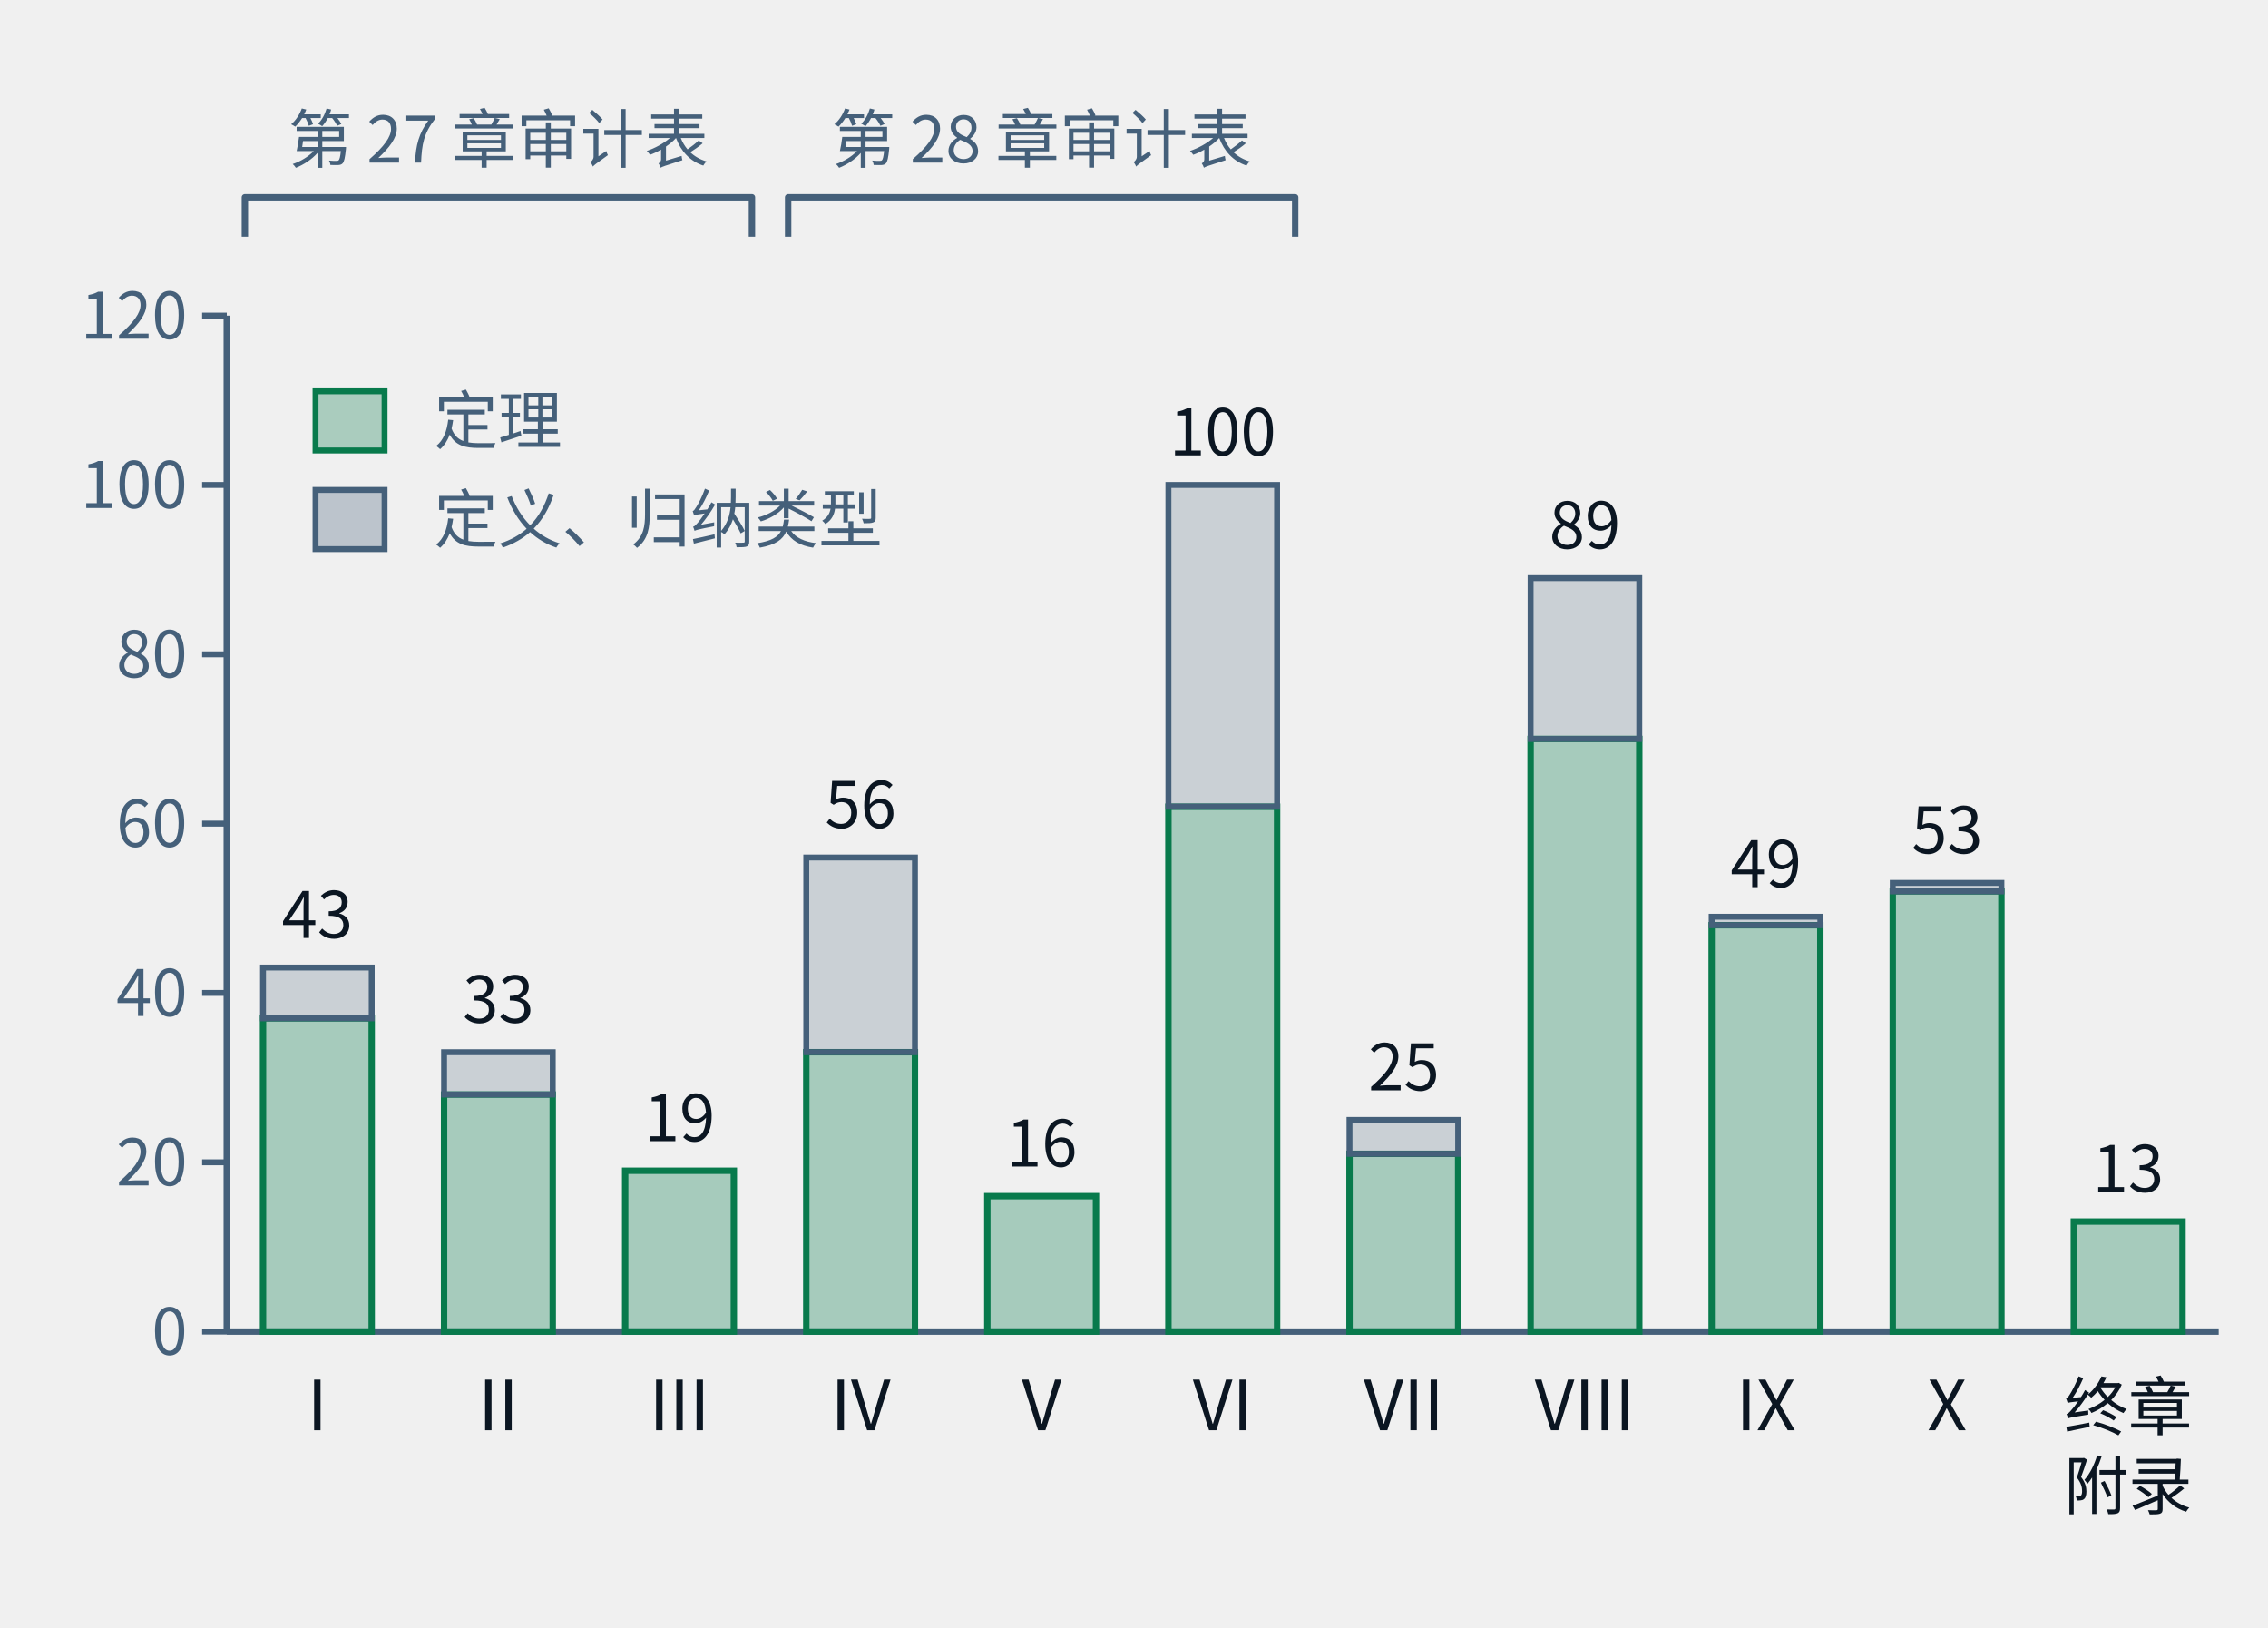
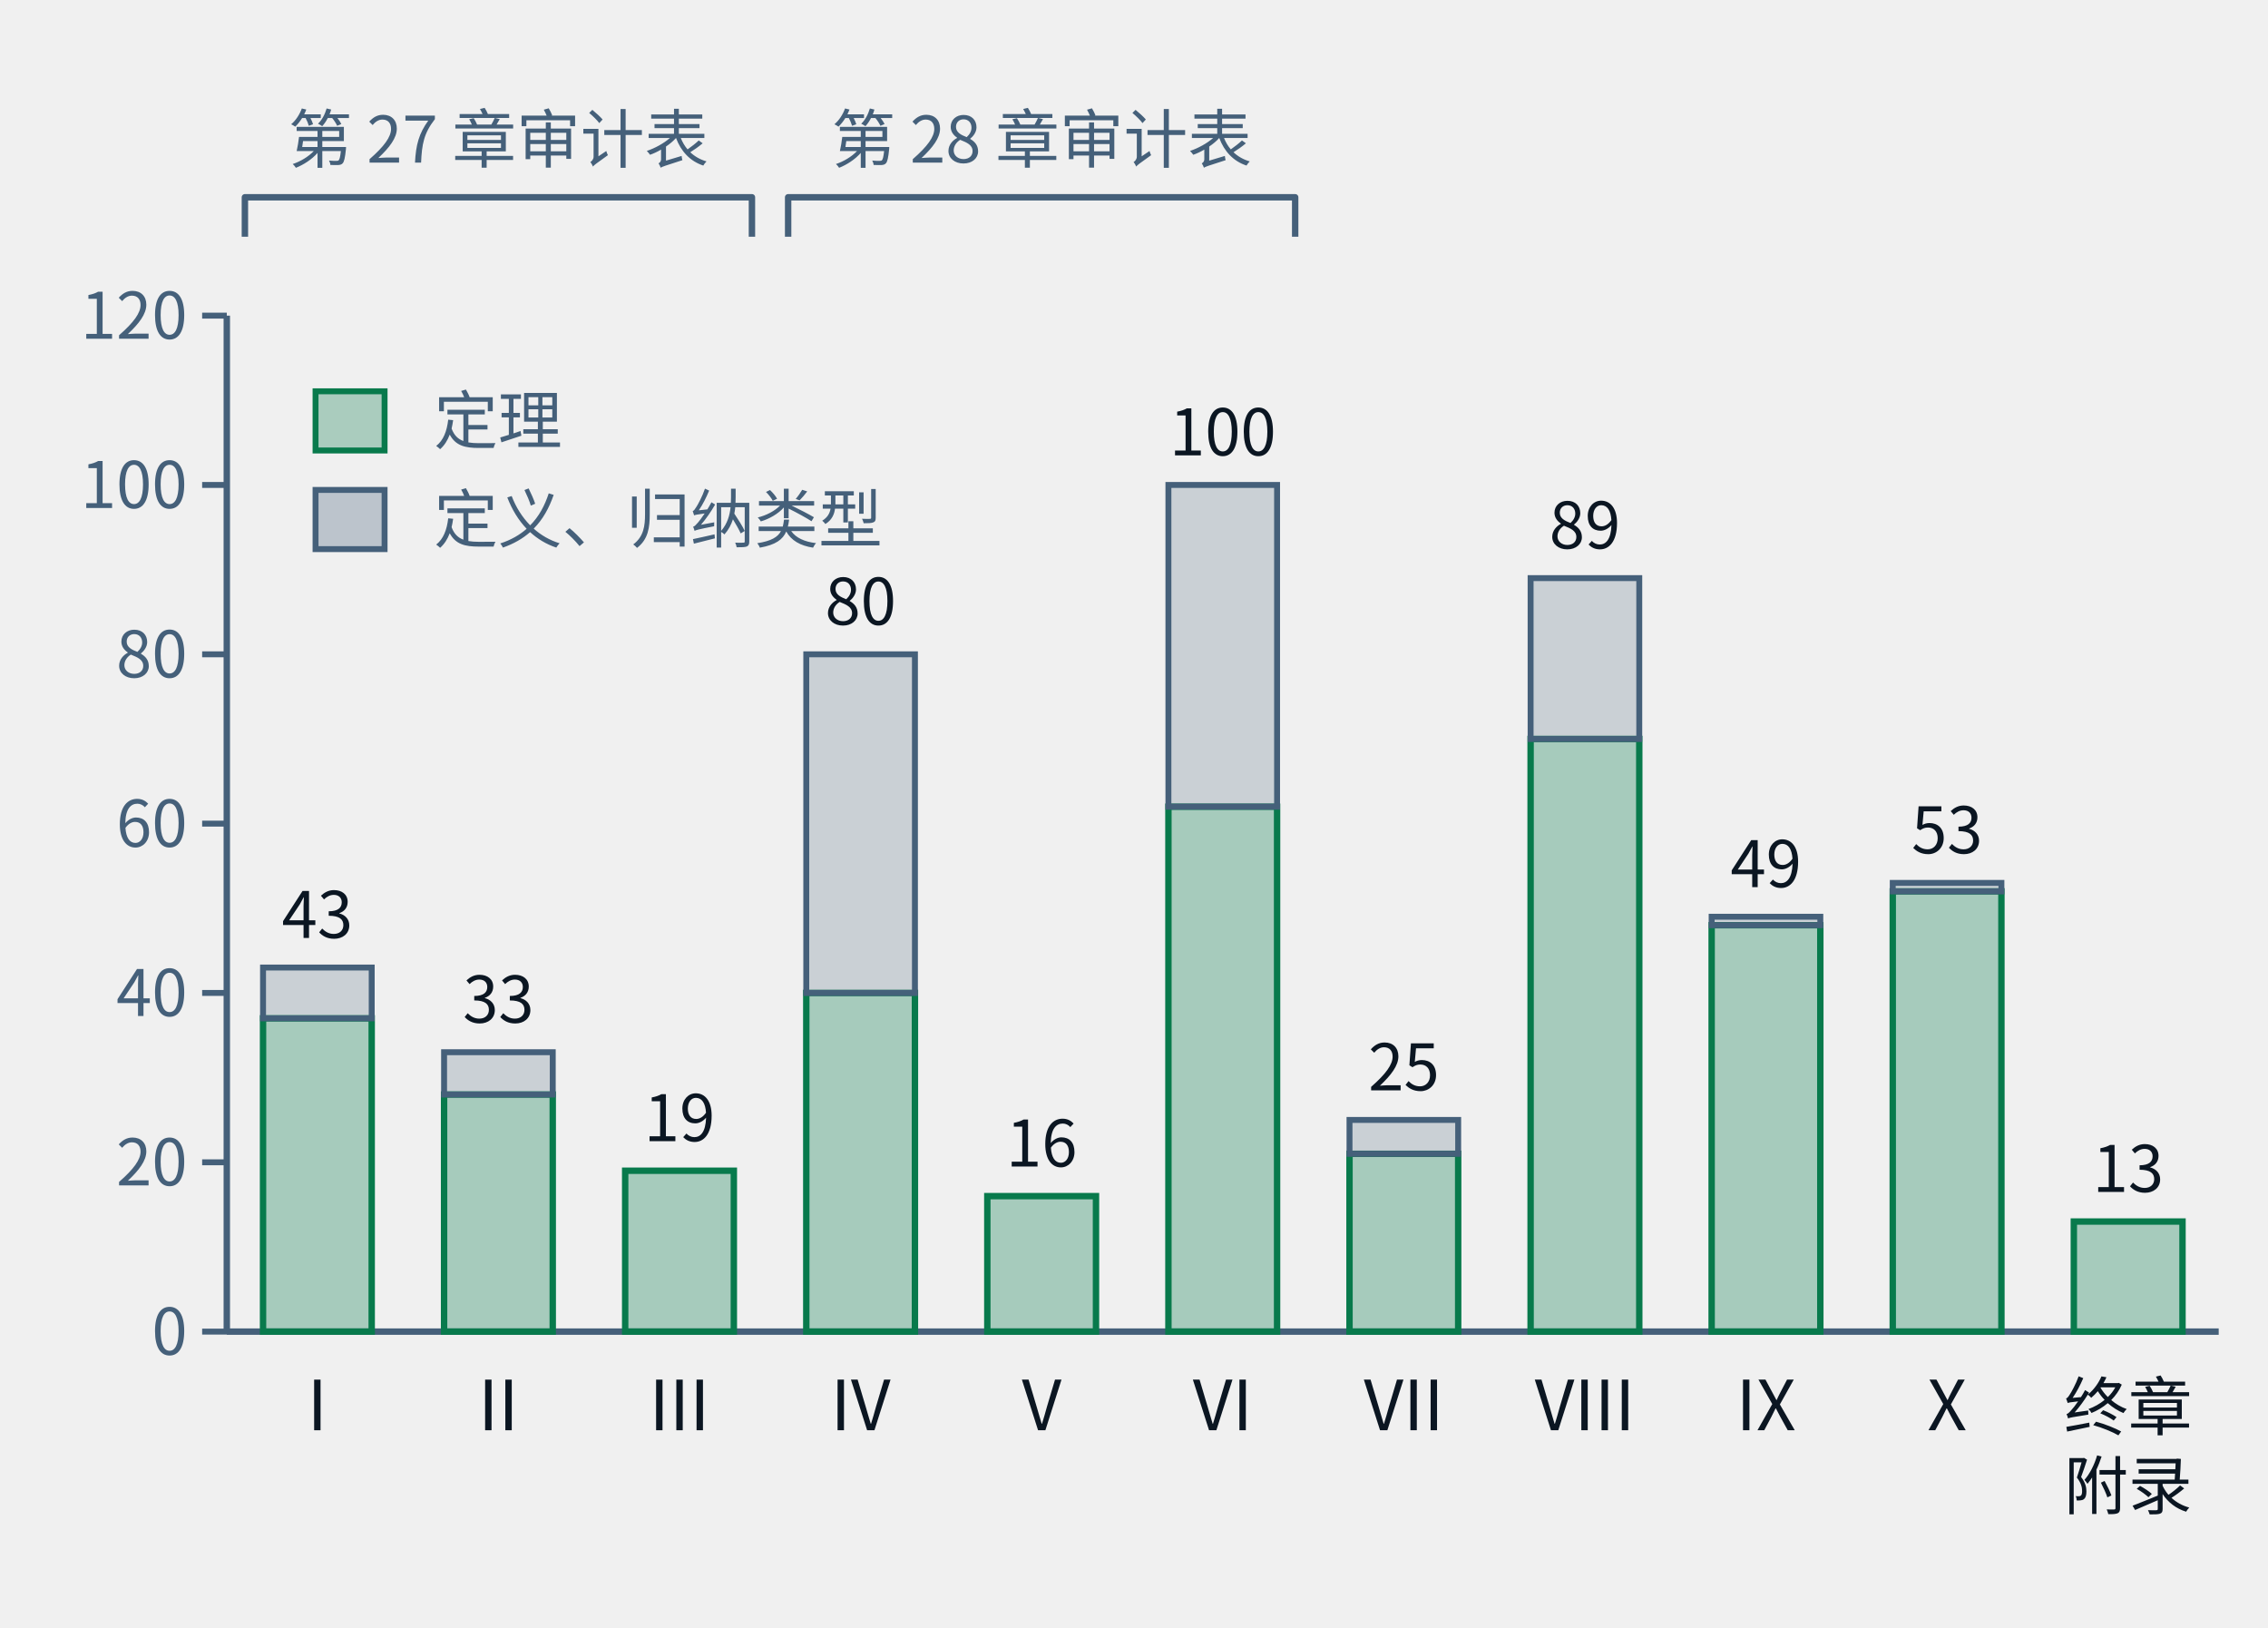
- <svg xmlns="http://www.w3.org/2000/svg" class="tr-fig" data-tr-fig="ch28-declaration-parts" data-lang="zh" viewBox="0 0 460 330" width="460" height="330" font-family="'Noto Sans SC', 'Noto Sans CJK SC', 'Source Sans 3', 'PingFang SC', 'Microsoft YaHei', system-ui, sans-serif" role="img" aria-label="柱状图。横轴是第一至第十部与“终章与附录”，柱高是该部章节用 lean= 引用的不同声明数；每根柱子下段绿色是锁文件里种类为定理的声明，上段灰色是定义与归纳类型。I：定理 37、其他 6；II：定理 28、其他 5；III：定理 19、其他 0；IV：定理 33、其他 23；V：定理 16、其他 0；VI：定理 62、其他 38；VII：定理 21、其他 4；VIII：定理 70、其他 19；IX：定理 48、其他 1；X：定理 52、其他 1；终章与附录：定理 13、其他 0。柱子上方两道括号：第一至第三部标“第二十七章审计表”，第四至第六部标“第二十八章审计表”。">
+ <svg xmlns="http://www.w3.org/2000/svg" class="tr-fig" data-tr-fig="ch28-declaration-parts" data-lang="zh" viewBox="0 0 460 330" width="460" height="330" font-family="'Noto Sans SC', 'Noto Sans CJK SC', 'Source Sans 3', 'PingFang SC', 'Microsoft YaHei', system-ui, sans-serif" role="img" aria-label="柱状图。横轴是第一至第十部与“终章与附录”，柱高是该部章节用 lean= 引用的不同声明数；每根柱子下段绿色是锁文件里种类为定理的声明，上段灰色是定义与归纳类型。I：定理 37、其他 6；II：定理 28、其他 5；III：定理 19、其他 0；IV：定理 40、其他 40；V：定理 16、其他 0；VI：定理 62、其他 38；VII：定理 21、其他 4；VIII：定理 70、其他 19；IX：定理 48、其他 1；X：定理 52、其他 1；终章与附录：定理 13、其他 0。柱子上方两道括号：第一至第三部标“第二十七章审计表”，第四至第六部标“第二十八章审计表”。">
  <style>.ts-ink{stroke:#0b1622}.tf-ink{fill:#0b1622}.ts-dim{stroke:#45607a}.tf-dim{fill:#45607a}.ts-faint{stroke:#9db3c4}.tf-faint{fill:#9db3c4}.ts-edge{stroke:#b9d0dd}.tf-edge{fill:#b9d0dd}.ts-hot{stroke:#5f9bb5}.tf-hot{fill:#5f9bb5}.ts-bg{stroke:#ffffff}.tf-bg{fill:#ffffff}.ts-panel{stroke:#eef5f9}.tf-panel{fill:#eef5f9}.ts-sheet{stroke:#f7fbfd}.tf-sheet{fill:#f7fbfd}.ts-cyan{stroke:#007c8a}.tf-cyan{fill:#007c8a}.ts-magenta{stroke:#b0128f}.tf-magenta{fill:#b0128f}.ts-amber{stroke:#946200}.tf-amber{fill:#946200}.ts-violet{stroke:#5a45c8}.tf-violet{fill:#5a45c8}.ts-ok{stroke:#087a4c}.tf-ok{fill:#087a4c}.ts-warn{stroke:#c21f3a}.tf-warn{fill:#c21f3a}.ts-blue{stroke:#1d5fd0}.tf-blue{fill:#1d5fd0}.ts-orange{stroke:#b85410}.tf-orange{fill:#b85410}.ts-sigma{stroke:#28405a}.tf-sigma{fill:#28405a}@media (prefers-color-scheme:dark){.ts-ink{stroke:#d4efff}.tf-ink{fill:#d4efff}.ts-dim{stroke:#6f8ea5}.tf-dim{fill:#6f8ea5}.ts-faint{stroke:#34506a}.tf-faint{fill:#34506a}.ts-edge{stroke:#143049}.tf-edge{fill:#143049}.ts-hot{stroke:#1f5d7c}.tf-hot{fill:#1f5d7c}.ts-bg{stroke:#03060c}.tf-bg{fill:#03060c}.ts-panel{stroke:#07101b}.tf-panel{fill:#07101b}.ts-sheet{stroke:#050c16}.tf-sheet{fill:#050c16}.ts-cyan{stroke:#19f0ff}.tf-cyan{fill:#19f0ff}.ts-magenta{stroke:#ff2fd0}.tf-magenta{fill:#ff2fd0}.ts-amber{stroke:#ffc83d}.tf-amber{fill:#ffc83d}.ts-violet{stroke:#9d8cff}.tf-violet{fill:#9d8cff}.ts-ok{stroke:#46ffb2}.tf-ok{fill:#46ffb2}.ts-warn{stroke:#ff5064}.tf-warn{fill:#ff5064}.ts-blue{stroke:#2a7bff}.tf-blue{fill:#2a7bff}.ts-orange{stroke:#ff8a3c}.tf-orange{fill:#ff8a3c}.ts-sigma{stroke:#cfe3ff}.tf-sigma{fill:#cfe3ff}}</style>
  <line x1="46" y1="64" x2="46" y2="270" class="ts-dim" stroke-width="1.3" fill="none" />
  <line x1="41" y1="270" x2="46" y2="270" class="ts-dim" stroke-width="1.2" fill="none" />
  <text class="tf-dim" x="38" y="274.68" font-size="13" text-anchor="end">0</text>
  <line x1="41" y1="235.67" x2="46" y2="235.67" class="ts-dim" stroke-width="1.2" fill="none" />
  <text class="tf-dim" x="38" y="240.35" font-size="13" text-anchor="end">20</text>
  <line x1="41" y1="201.33" x2="46" y2="201.33" class="ts-dim" stroke-width="1.2" fill="none" />
  <text class="tf-dim" x="38" y="206.01" font-size="13" text-anchor="end">40</text>
  <line x1="41" y1="167" x2="46" y2="167" class="ts-dim" stroke-width="1.2" fill="none" />
  <text class="tf-dim" x="38" y="171.68" font-size="13" text-anchor="end">60</text>
  <line x1="41" y1="132.67" x2="46" y2="132.67" class="ts-dim" stroke-width="1.2" fill="none" />
  <text class="tf-dim" x="38" y="137.35" font-size="13" text-anchor="end">80</text>
  <line x1="41" y1="98.33" x2="46" y2="98.33" class="ts-dim" stroke-width="1.2" fill="none" />
  <text class="tf-dim" x="38" y="103.01" font-size="13" text-anchor="end">100</text>
  <line x1="41" y1="64" x2="46" y2="64" class="ts-dim" stroke-width="1.2" fill="none" />
  <text class="tf-dim" x="38" y="68.68" font-size="13" text-anchor="end">120</text>
  <line x1="46" y1="270" x2="450" y2="270" class="ts-dim" stroke-width="1.3" fill="none" />
  <rect x="53.35" y="206.48" width="22.04" height="63.52" class="ts-ok tf-ok" stroke-width="1.3" fill-opacity="0.32" />
  <rect x="53.35" y="196.18" width="22.04" height="10.3" class="ts-dim tf-dim" stroke-width="1.2" fill-opacity="0.22" />
  <text class="tf-ink" x="64.36" y="190.18" font-size="13" text-anchor="middle">43</text>
  <text class="tf-ink" x="64.36" y="290" font-size="14" text-anchor="middle">I</text>
  <rect x="90.07" y="221.93" width="22.04" height="48.07" class="ts-ok tf-ok" stroke-width="1.3" fill-opacity="0.32" />
  <rect x="90.07" y="213.35" width="22.04" height="8.58" class="ts-dim tf-dim" stroke-width="1.2" fill-opacity="0.22" />
  <text class="tf-ink" x="101.09" y="207.35" font-size="13" text-anchor="middle">33</text>
  <text class="tf-ink" x="101.09" y="290" font-size="14" text-anchor="middle">II</text>
  <rect x="126.8" y="237.38" width="22.04" height="32.62" class="ts-ok tf-ok" stroke-width="1.3" fill-opacity="0.32" />
  <text class="tf-ink" x="137.82" y="231.38" font-size="13" text-anchor="middle">19</text>
  <text class="tf-ink" x="137.82" y="290" font-size="14" text-anchor="middle">III</text>
-   <rect x="163.53" y="213.35" width="22.04" height="56.65" class="ts-ok tf-ok" stroke-width="1.3" fill-opacity="0.32" />
-   <rect x="163.53" y="173.87" width="22.04" height="39.48" class="ts-dim tf-dim" stroke-width="1.2" fill-opacity="0.22" />
-   <text class="tf-ink" x="174.55" y="167.87" font-size="13" text-anchor="middle">56</text>
+   <rect x="163.53" y="201.33" width="22.04" height="68.67" class="ts-ok tf-ok" stroke-width="1.3" fill-opacity="0.32" />
+   <rect x="163.53" y="132.67" width="22.04" height="68.67" class="ts-dim tf-dim" stroke-width="1.2" fill-opacity="0.22" />
+   <text class="tf-ink" x="174.55" y="126.67" font-size="13" text-anchor="middle">80</text>
  <text class="tf-ink" x="174.55" y="290" font-size="14" text-anchor="middle">IV</text>
  <rect x="200.25" y="242.53" width="22.04" height="27.47" class="ts-ok tf-ok" stroke-width="1.3" fill-opacity="0.32" />
  <text class="tf-ink" x="211.27" y="236.53" font-size="13" text-anchor="middle">16</text>
  <text class="tf-ink" x="211.27" y="290" font-size="14" text-anchor="middle">V</text>
  <rect x="236.98" y="163.57" width="22.04" height="106.43" class="ts-ok tf-ok" stroke-width="1.3" fill-opacity="0.32" />
  <rect x="236.98" y="98.33" width="22.04" height="65.23" class="ts-dim tf-dim" stroke-width="1.2" fill-opacity="0.22" />
  <text class="tf-ink" x="248" y="92.33" font-size="13" text-anchor="middle">100</text>
  <text class="tf-ink" x="248" y="290" font-size="14" text-anchor="middle">VI</text>
  <rect x="273.71" y="233.95" width="22.04" height="36.05" class="ts-ok tf-ok" stroke-width="1.3" fill-opacity="0.32" />
  <rect x="273.71" y="227.08" width="22.04" height="6.87" class="ts-dim tf-dim" stroke-width="1.2" fill-opacity="0.22" />
  <text class="tf-ink" x="284.73" y="221.08" font-size="13" text-anchor="middle">25</text>
  <text class="tf-ink" x="284.73" y="290" font-size="14" text-anchor="middle">VII</text>
  <rect x="310.44" y="149.83" width="22.04" height="120.17" class="ts-ok tf-ok" stroke-width="1.3" fill-opacity="0.32" />
  <rect x="310.44" y="117.22" width="22.04" height="32.62" class="ts-dim tf-dim" stroke-width="1.2" fill-opacity="0.22" />
  <text class="tf-ink" x="321.45" y="111.22" font-size="13" text-anchor="middle">89</text>
  <text class="tf-ink" x="321.45" y="290" font-size="14" text-anchor="middle">VIII</text>
  <rect x="347.16" y="187.6" width="22.04" height="82.4" class="ts-ok tf-ok" stroke-width="1.3" fill-opacity="0.32" />
  <rect x="347.16" y="185.88" width="22.04" height="1.72" class="ts-dim tf-dim" stroke-width="1.2" fill-opacity="0.22" />
  <text class="tf-ink" x="358.18" y="179.88" font-size="13" text-anchor="middle">49</text>
  <text class="tf-ink" x="358.18" y="290" font-size="14" text-anchor="middle">IX</text>
  <rect x="383.89" y="180.73" width="22.04" height="89.27" class="ts-ok tf-ok" stroke-width="1.3" fill-opacity="0.32" />
  <rect x="383.89" y="179.02" width="22.04" height="1.72" class="ts-dim tf-dim" stroke-width="1.2" fill-opacity="0.22" />
  <text class="tf-ink" x="394.91" y="173.02" font-size="13" text-anchor="middle">53</text>
  <text class="tf-ink" x="394.91" y="290" font-size="14" text-anchor="middle">X</text>
  <rect x="420.62" y="247.68" width="22.04" height="22.32" class="ts-ok tf-ok" stroke-width="1.3" fill-opacity="0.32" />
  <text class="tf-ink" x="431.64" y="241.68" font-size="13" text-anchor="middle">13</text>
  <text class="tf-ink" x="431.64" y="290" font-size="13" text-anchor="middle">终章</text>
  <text class="tf-ink" x="431.64" y="306" font-size="13" text-anchor="middle">附录</text>
  <path d="M49.67 48 L49.67 40 L152.51 40 L152.51 48" class="ts-dim" stroke-width="1.3" stroke-linejoin="round" fill="none" />
  <text class="tf-dim" x="101.09" y="32.98" font-size="13" text-anchor="middle">第 27 章审计表</text>
  <path d="M159.85 48 L159.85 40 L262.69 40 L262.69 48" class="ts-dim" stroke-width="1.3" stroke-linejoin="round" fill="none" />
  <text class="tf-dim" x="211.27" y="32.98" font-size="13" text-anchor="middle">第 28 章审计表</text>
  <rect x="64" y="79.34" width="14" height="12" class="ts-ok tf-ok" stroke-width="1.2" fill-opacity="0.3" />
  <text class="tf-dim" x="88" y="90" font-size="13">定理</text>
  <rect x="64" y="99.34" width="14" height="12" class="ts-dim tf-dim" stroke-width="1.2" fill-opacity="0.3" />
  <text class="tf-dim" x="88" y="110" font-size="13">定义、归纳类型</text>
</svg>
